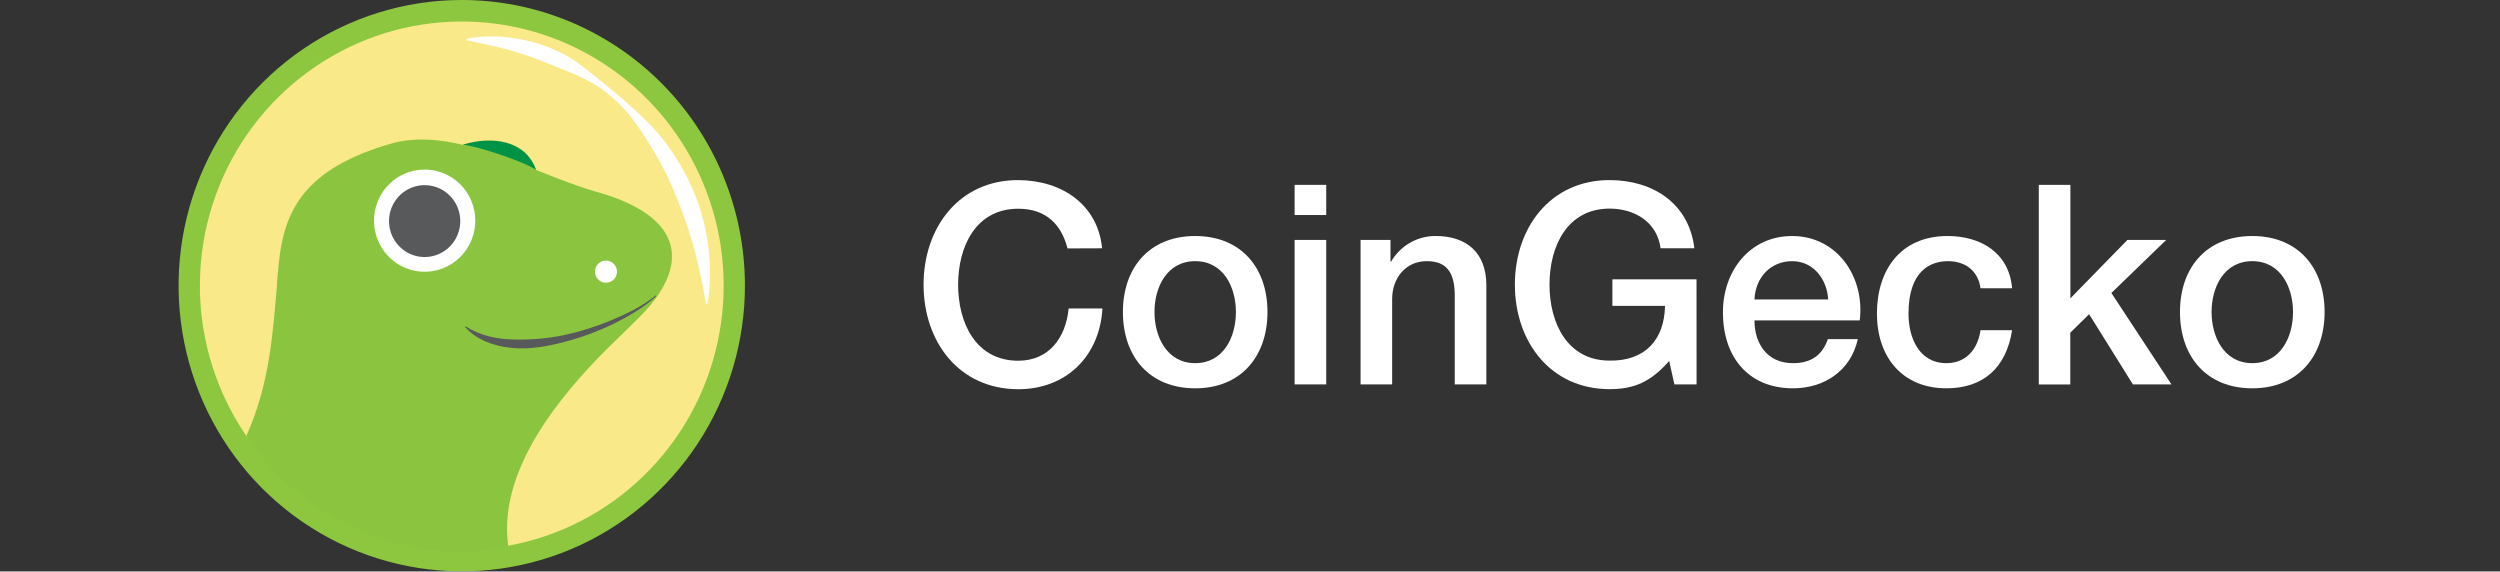
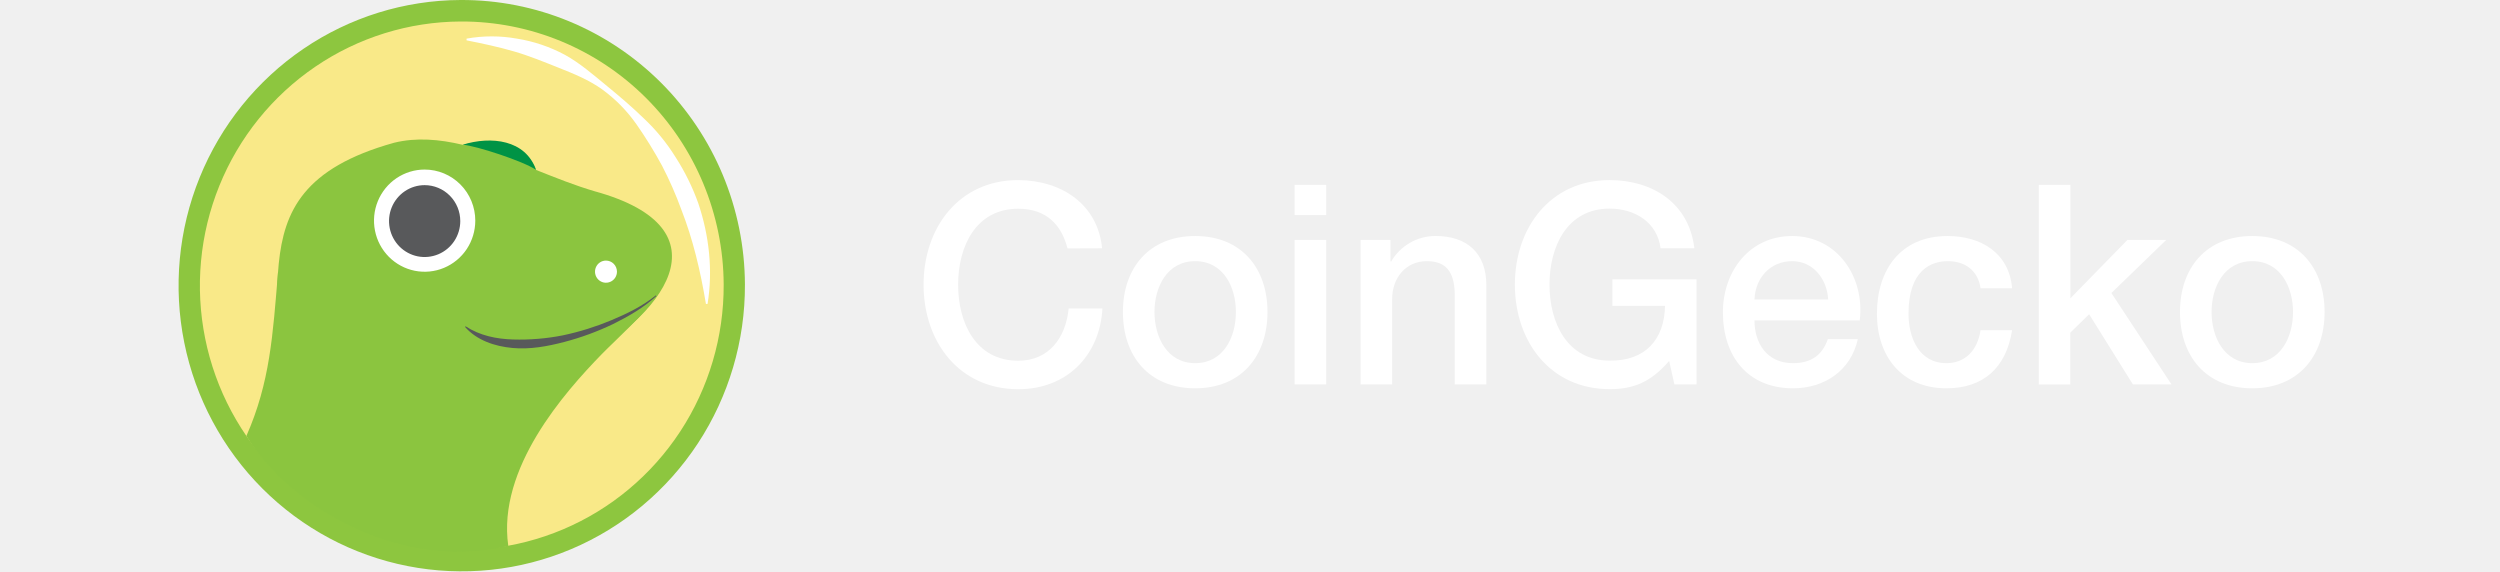
<svg xmlns="http://www.w3.org/2000/svg" width="140" height="32" viewBox="0 0 140 32" fill="none">
  <g clip-path="url(#clip0_11_69)">
-     <rect width="140" height="32" fill="#333333" />
    <path d="M59.78 13.911C59.454 12.628 58.631 11.689 57.022 11.689C54.648 11.689 53.655 13.801 53.655 15.944C53.655 18.088 54.648 20.201 57.022 20.201C58.746 20.201 59.69 18.903 59.844 17.275H61.737C61.582 19.951 59.705 21.796 57.026 21.796C53.706 21.796 51.72 19.136 51.72 15.943C51.72 12.751 53.699 10.085 57.019 10.085C59.516 10.101 61.485 11.494 61.718 13.904L59.78 13.911Z" fill="white" />
    <path d="M62.883 17.472C62.883 14.999 64.356 13.217 66.931 13.217C69.506 13.217 70.979 14.999 70.979 17.472C70.979 19.945 69.506 21.745 66.931 21.745C64.356 21.745 62.883 19.961 62.883 17.472ZM69.211 17.472C69.211 16.081 68.513 14.625 66.931 14.625C65.349 14.625 64.651 16.08 64.651 17.472C64.651 18.864 65.349 20.337 66.931 20.337C68.513 20.337 69.211 18.881 69.211 17.472Z" fill="white" />
    <path d="M72.499 10.352H74.268V12.042H72.499V10.352ZM72.499 13.436H74.268V21.526H72.499V13.436Z" fill="white" />
    <path d="M76.192 13.436H77.867V14.625L77.898 14.656C78.152 14.216 78.517 13.851 78.955 13.598C79.394 13.345 79.891 13.213 80.396 13.216C82.134 13.216 83.235 14.155 83.235 15.969V21.525H81.466V16.439C81.435 15.172 80.939 14.625 79.9 14.625C78.721 14.625 77.96 15.563 77.96 16.752V21.526H76.192V13.436Z" fill="white" />
    <path d="M95.008 21.526H93.767L93.473 20.212C92.439 21.401 91.487 21.792 90.141 21.792C86.823 21.794 84.833 19.128 84.833 15.939C84.833 12.749 86.823 10.085 90.138 10.085C92.552 10.085 94.59 11.384 94.884 13.904H92.992C92.805 12.433 91.535 11.682 90.138 11.682C87.764 11.682 86.772 13.794 86.772 15.937C86.772 18.081 87.764 20.194 90.138 20.194C92.123 20.226 93.209 19.021 93.241 17.127H90.294V15.642H95.005L95.008 21.526Z" fill="white" />
    <path d="M98.251 17.942C98.251 19.21 98.934 20.337 100.407 20.337C101.431 20.337 102.051 19.882 102.36 18.991H104.037C103.65 20.759 102.161 21.745 100.407 21.745C97.895 21.745 96.483 19.976 96.483 17.488C96.483 15.187 97.977 13.217 100.361 13.217C102.889 13.217 104.44 15.517 104.146 17.942H98.251ZM102.378 16.769C102.316 15.642 101.555 14.625 100.361 14.625C99.135 14.625 98.298 15.563 98.251 16.769H102.378Z" fill="white" />
    <path d="M110.91 16.143C110.77 15.156 110.056 14.625 109.079 14.625C108.16 14.625 106.876 15.11 106.876 17.566C106.876 18.912 107.466 20.337 109.001 20.337C110.025 20.337 110.739 19.648 110.91 18.49H112.678C112.352 20.587 111.07 21.745 109.001 21.745C106.488 21.745 105.108 19.945 105.108 17.566C105.108 15.125 106.427 13.217 109.063 13.217C110.925 13.217 112.511 14.156 112.678 16.143H110.91Z" fill="white" />
    <path d="M114.172 10.352H115.941V16.706L119.136 13.436H121.308L118.237 16.408L121.602 21.526H119.442L116.991 17.597L115.936 18.63V21.529H114.172V10.352Z" fill="white" />
-     <path d="M122.079 17.472C122.079 14.999 123.552 13.217 126.128 13.217C128.703 13.217 130.177 14.999 130.177 17.472C130.177 19.945 128.703 21.745 126.128 21.745C123.552 21.745 122.079 19.961 122.079 17.472ZM128.409 17.472C128.409 16.081 127.71 14.625 126.128 14.625C124.545 14.625 123.848 16.08 123.848 17.472C123.848 18.864 124.545 20.337 126.128 20.337C127.71 20.337 128.409 18.881 128.409 17.472V17.472Z" fill="white" />
+     <path d="M122.079 17.472C122.079 14.999 123.552 13.217 126.128 13.217C128.703 13.217 130.177 14.999 130.177 17.472C130.177 19.945 128.703 21.745 126.128 21.745C123.552 21.745 122.079 19.961 122.079 17.472ZM128.409 17.472C128.409 16.081 127.71 14.625 126.128 14.625C124.545 14.625 123.848 16.08 123.848 17.472C123.848 18.864 124.545 20.337 126.128 20.337C127.71 20.337 128.409 18.881 128.409 17.472Z" fill="white" />
    <path d="M41.716 15.927C41.73 19.091 40.813 22.188 39.082 24.827C37.351 27.465 34.883 29.527 31.991 30.75C29.099 31.974 25.912 32.305 22.833 31.701C19.754 31.098 16.922 29.587 14.694 27.359C12.467 25.131 10.944 22.288 10.319 19.187C9.693 16.087 9.993 12.868 11.181 9.94C12.369 7.012 14.39 4.504 16.991 2.735C19.591 0.965 22.653 0.014 25.789 -9.20425e-05C29.994 -0.019 34.035 1.649 37.022 4.636C40.009 7.623 41.697 11.684 41.716 15.927Z" fill="#8DC63F" />
-     <path d="M40.526 15.933C40.539 18.859 39.692 21.724 38.092 24.164C36.491 26.605 34.209 28.511 31.534 29.643C28.859 30.776 25.912 31.082 23.064 30.524C20.216 29.966 17.597 28.569 15.537 26.509C13.476 24.449 12.068 21.819 11.489 18.952C10.91 16.084 11.187 13.108 12.285 10.399C13.383 7.691 15.253 5.371 17.658 3.735C20.062 2.098 22.894 1.218 25.795 1.204C29.684 1.187 33.421 2.729 36.184 5.491C38.946 8.253 40.508 12.009 40.526 15.933V15.933Z" fill="#F9E988" />
+     <path d="M40.526 15.933C40.539 18.859 39.692 21.724 38.092 24.164C36.491 26.605 34.209 28.511 31.534 29.643C28.859 30.776 25.912 31.082 23.064 30.524C20.216 29.966 17.597 28.569 15.537 26.509C13.476 24.449 12.068 21.819 11.489 18.952C10.91 16.084 11.187 13.108 12.285 10.399C13.383 7.691 15.253 5.371 17.658 3.735C20.062 2.098 22.894 1.218 25.795 1.204C29.684 1.187 33.421 2.729 36.184 5.491C38.946 8.253 40.508 12.009 40.526 15.933Z" fill="#F9E988" />
    <path d="M26.128 2.163C27.06 1.996 28.014 1.996 28.947 2.163C29.888 2.314 30.798 2.621 31.639 3.073C32.476 3.537 33.198 4.166 33.918 4.756C34.637 5.346 35.353 5.95 36.034 6.611C36.73 7.262 37.337 8.002 37.84 8.814C38.357 9.619 38.781 10.481 39.104 11.384C39.716 13.199 39.929 15.155 39.623 17.02H39.532C39.225 15.171 38.809 13.409 38.153 11.733C37.845 10.889 37.483 10.066 37.069 9.269C36.636 8.473 36.16 7.702 35.641 6.959C35.114 6.208 34.468 5.55 33.729 5.011C32.985 4.476 32.129 4.129 31.3 3.8C30.471 3.471 29.65 3.13 28.786 2.88C27.922 2.629 27.044 2.441 26.127 2.259L26.128 2.163Z" fill="white" />
    <path d="M33.297 10.71C32.233 10.4 31.13 9.959 30.013 9.514C29.949 9.231 29.701 8.879 29.198 8.449C28.469 7.81 27.098 7.826 25.913 8.109C24.605 7.798 23.314 7.688 22.074 7.993C11.933 10.811 17.683 17.687 13.96 24.598C14.49 25.732 20.2 32.347 28.462 30.572C28.462 30.572 25.636 23.722 32.013 20.434C37.185 17.757 40.922 12.805 33.297 10.71Z" fill="#8BC53F" />
-     <path d="M34.55 15.209C34.55 15.332 34.515 15.452 34.448 15.555C34.381 15.657 34.285 15.737 34.173 15.784C34.061 15.832 33.938 15.845 33.818 15.822C33.699 15.799 33.589 15.74 33.503 15.654C33.416 15.568 33.357 15.457 33.333 15.337C33.308 15.217 33.32 15.092 33.366 14.979C33.412 14.865 33.49 14.768 33.59 14.699C33.691 14.63 33.81 14.593 33.931 14.593C34.094 14.592 34.251 14.657 34.367 14.772C34.483 14.888 34.548 15.045 34.55 15.209V15.209Z" fill="white" />
+     <path d="M34.55 15.209C34.55 15.332 34.515 15.452 34.448 15.555C34.381 15.657 34.285 15.737 34.173 15.784C34.061 15.832 33.938 15.845 33.818 15.822C33.699 15.799 33.589 15.74 33.503 15.654C33.416 15.568 33.357 15.457 33.333 15.337C33.308 15.217 33.32 15.092 33.366 14.979C33.412 14.865 33.49 14.768 33.59 14.699C33.691 14.63 33.81 14.593 33.931 14.593C34.094 14.592 34.251 14.657 34.367 14.772C34.483 14.888 34.548 15.045 34.55 15.209Z" fill="white" />
    <path d="M25.913 8.104C26.652 8.158 29.324 9.032 30.013 9.509C29.439 7.828 27.505 7.605 25.913 8.104Z" fill="#009345" />
    <path d="M26.616 12.355C26.616 12.921 26.45 13.475 26.139 13.945C25.827 14.416 25.384 14.783 24.866 14.999C24.348 15.216 23.778 15.273 23.228 15.163C22.677 15.053 22.172 14.78 21.775 14.38C21.378 13.98 21.108 13.47 20.999 12.915C20.889 12.36 20.945 11.785 21.16 11.262C21.375 10.739 21.738 10.292 22.204 9.978C22.671 9.663 23.219 9.495 23.78 9.495C24.153 9.495 24.521 9.569 24.865 9.713C25.209 9.857 25.522 10.067 25.785 10.333C26.049 10.598 26.258 10.914 26.4 11.261C26.543 11.608 26.616 11.98 26.616 12.355Z" fill="white" />
-     <path d="M25.775 12.381C25.775 12.779 25.658 13.168 25.439 13.499C25.22 13.83 24.908 14.088 24.544 14.24C24.179 14.392 23.778 14.432 23.391 14.355C23.004 14.277 22.649 14.085 22.37 13.804C22.091 13.522 21.901 13.164 21.824 12.774C21.747 12.383 21.786 11.978 21.937 11.611C22.088 11.243 22.344 10.929 22.672 10.707C23 10.486 23.386 10.368 23.78 10.368C24.309 10.368 24.817 10.58 25.191 10.958C25.565 11.335 25.775 11.847 25.775 12.381V12.381Z" fill="#58595B" />
+     <path d="M25.775 12.381C25.775 12.779 25.658 13.168 25.439 13.499C25.22 13.83 24.908 14.088 24.544 14.24C24.179 14.392 23.778 14.432 23.391 14.355C23.004 14.277 22.649 14.085 22.37 13.804C22.091 13.522 21.901 13.164 21.824 12.774C21.747 12.383 21.786 11.978 21.937 11.611C22.088 11.243 22.344 10.929 22.672 10.707C23 10.486 23.386 10.368 23.78 10.368C24.309 10.368 24.817 10.58 25.191 10.958C25.565 11.335 25.775 11.847 25.775 12.381Z" fill="#58595B" />
    <path d="M36.847 16.471C34.549 18.104 31.936 19.343 28.228 19.343C26.493 19.343 26.142 17.488 24.995 18.395C24.403 18.866 22.316 19.918 20.66 19.838C19.005 19.758 16.32 18.779 15.572 15.213C15.276 18.779 15.124 21.406 13.797 24.416C16.44 28.686 22.741 31.979 28.462 30.56C27.847 26.23 31.598 21.99 33.711 19.82C34.515 18.998 36.044 17.657 36.847 16.468V16.471Z" fill="#8BC53F" />
    <path d="M36.757 16.577C36.044 17.233 35.194 17.719 34.33 18.148C33.456 18.567 32.544 18.902 31.607 19.148C30.669 19.393 29.691 19.578 28.701 19.487C27.71 19.397 26.698 19.057 26.042 18.308L26.073 18.272C26.877 18.798 27.806 18.984 28.73 19.011C29.666 19.039 30.603 18.962 31.522 18.779C32.45 18.583 33.359 18.299 34.235 17.933C35.112 17.567 35.979 17.144 36.726 16.541L36.757 16.577Z" fill="#58595B" />
  </g>
  <defs>
    <clipPath id="clip0_11_69">
      <rect width="140" height="32" fill="white" />
    </clipPath>
  </defs>
</svg>
